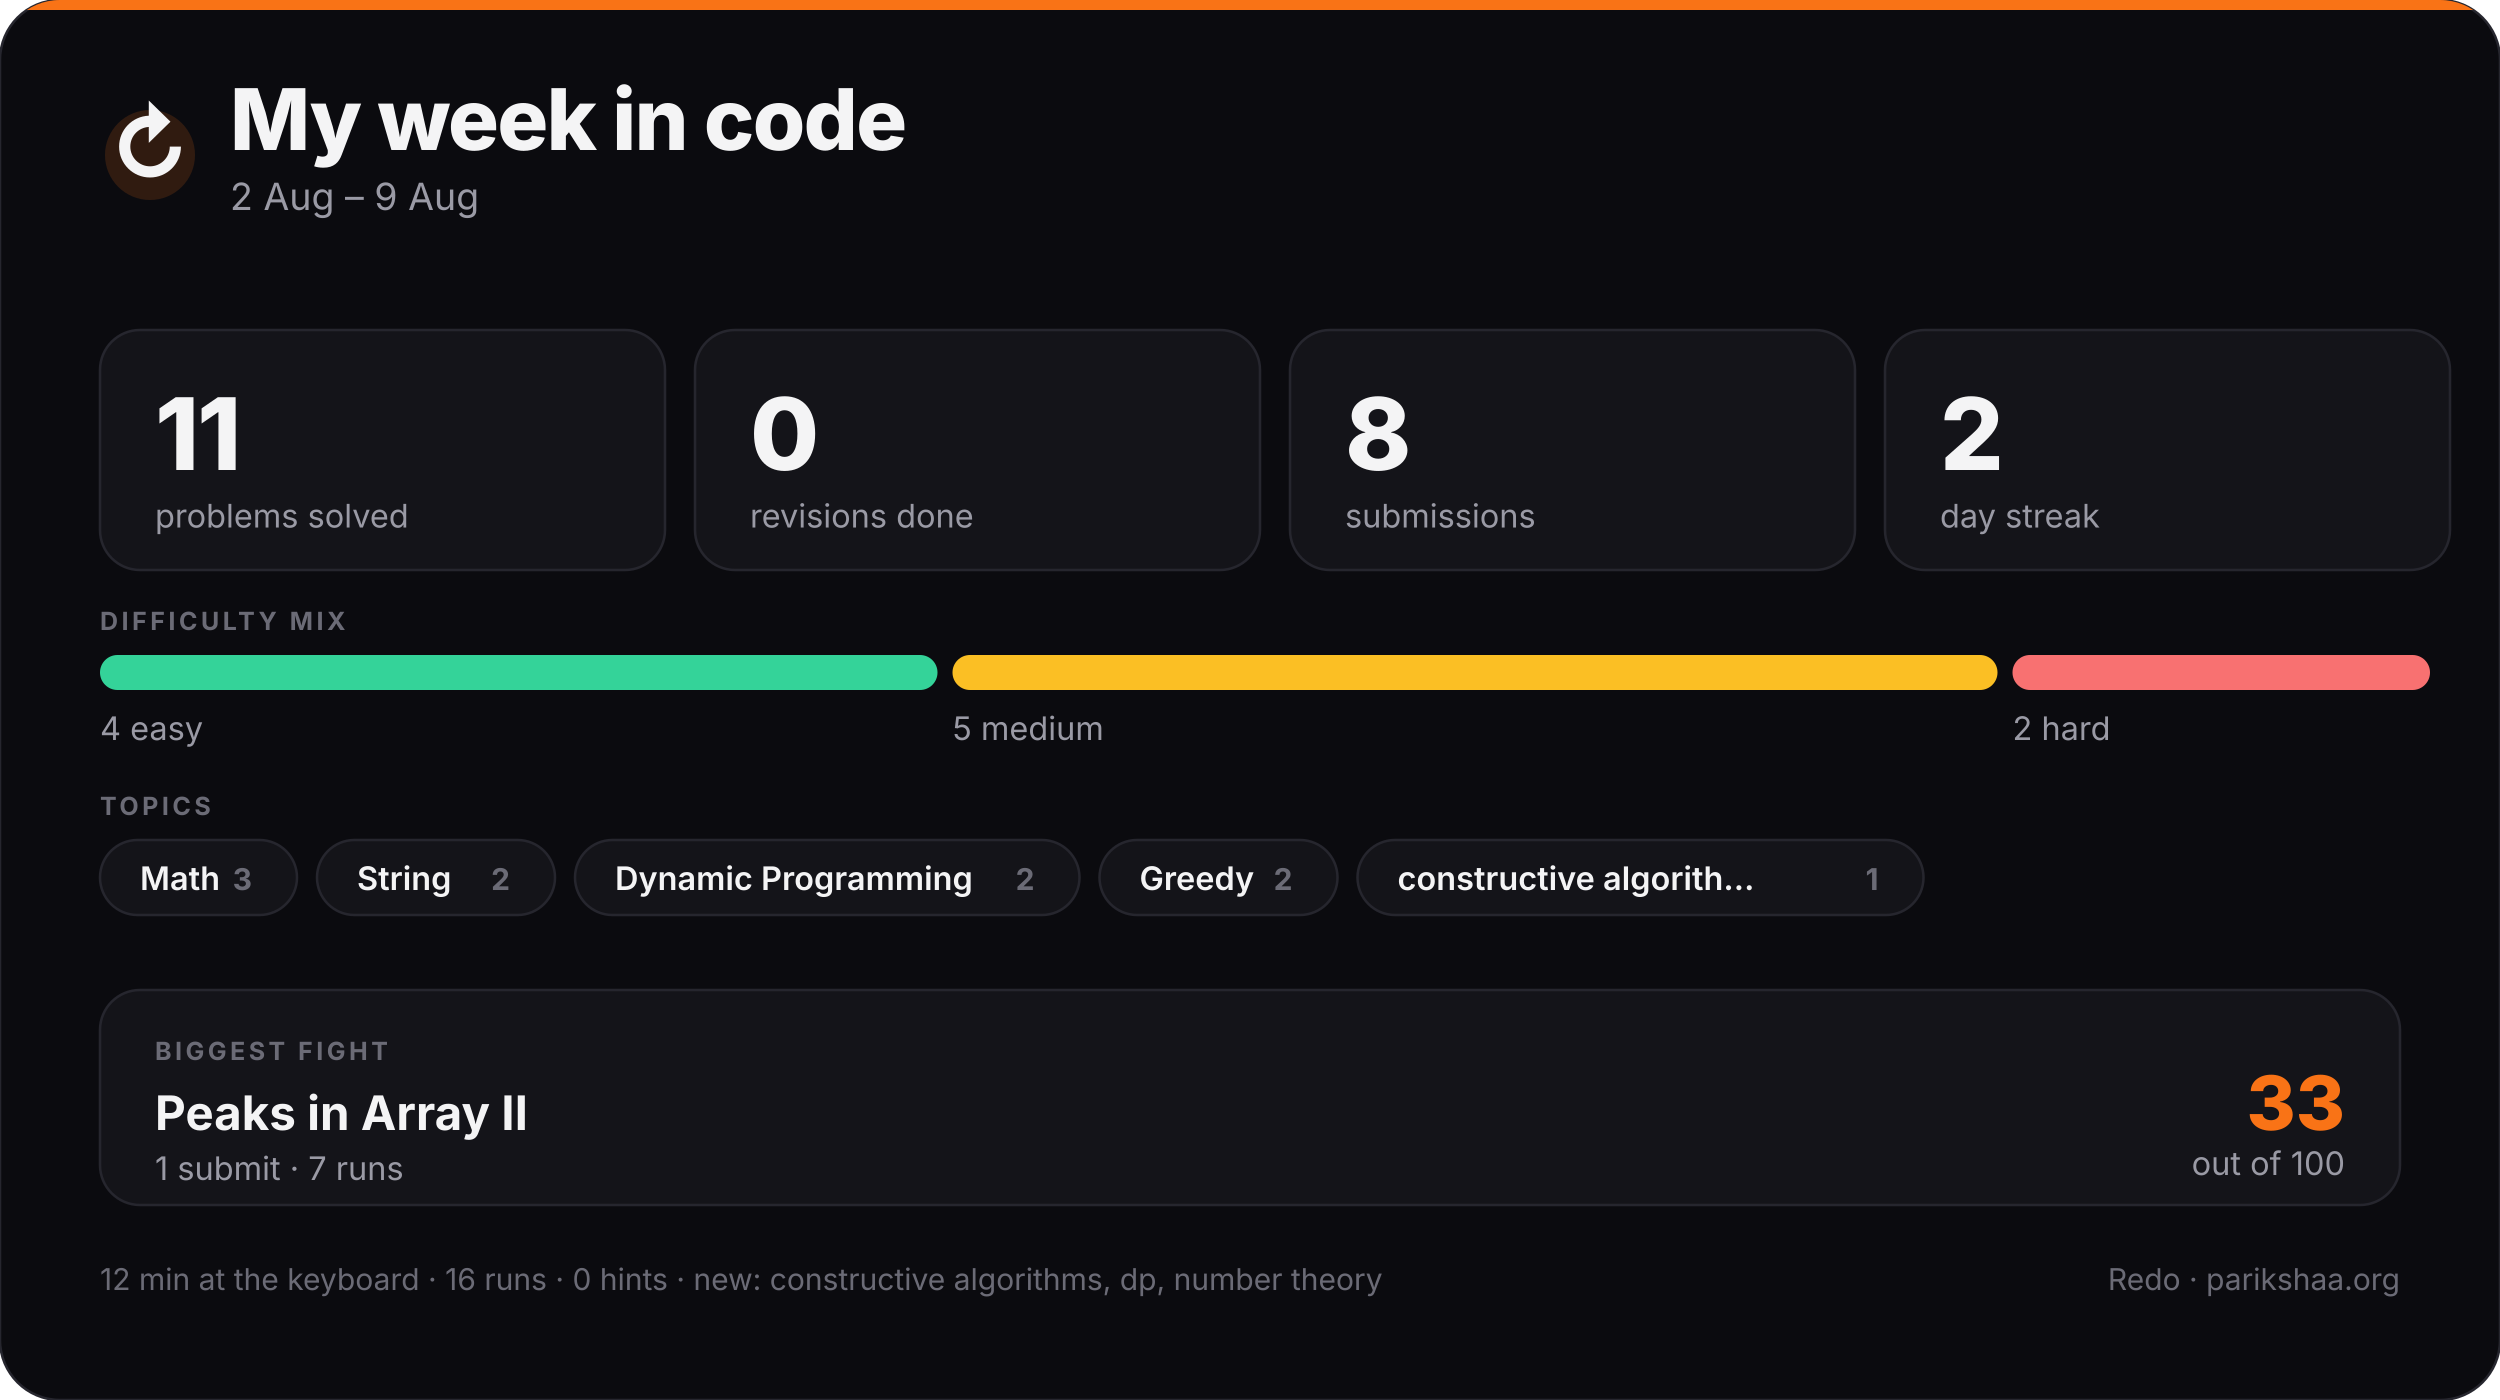
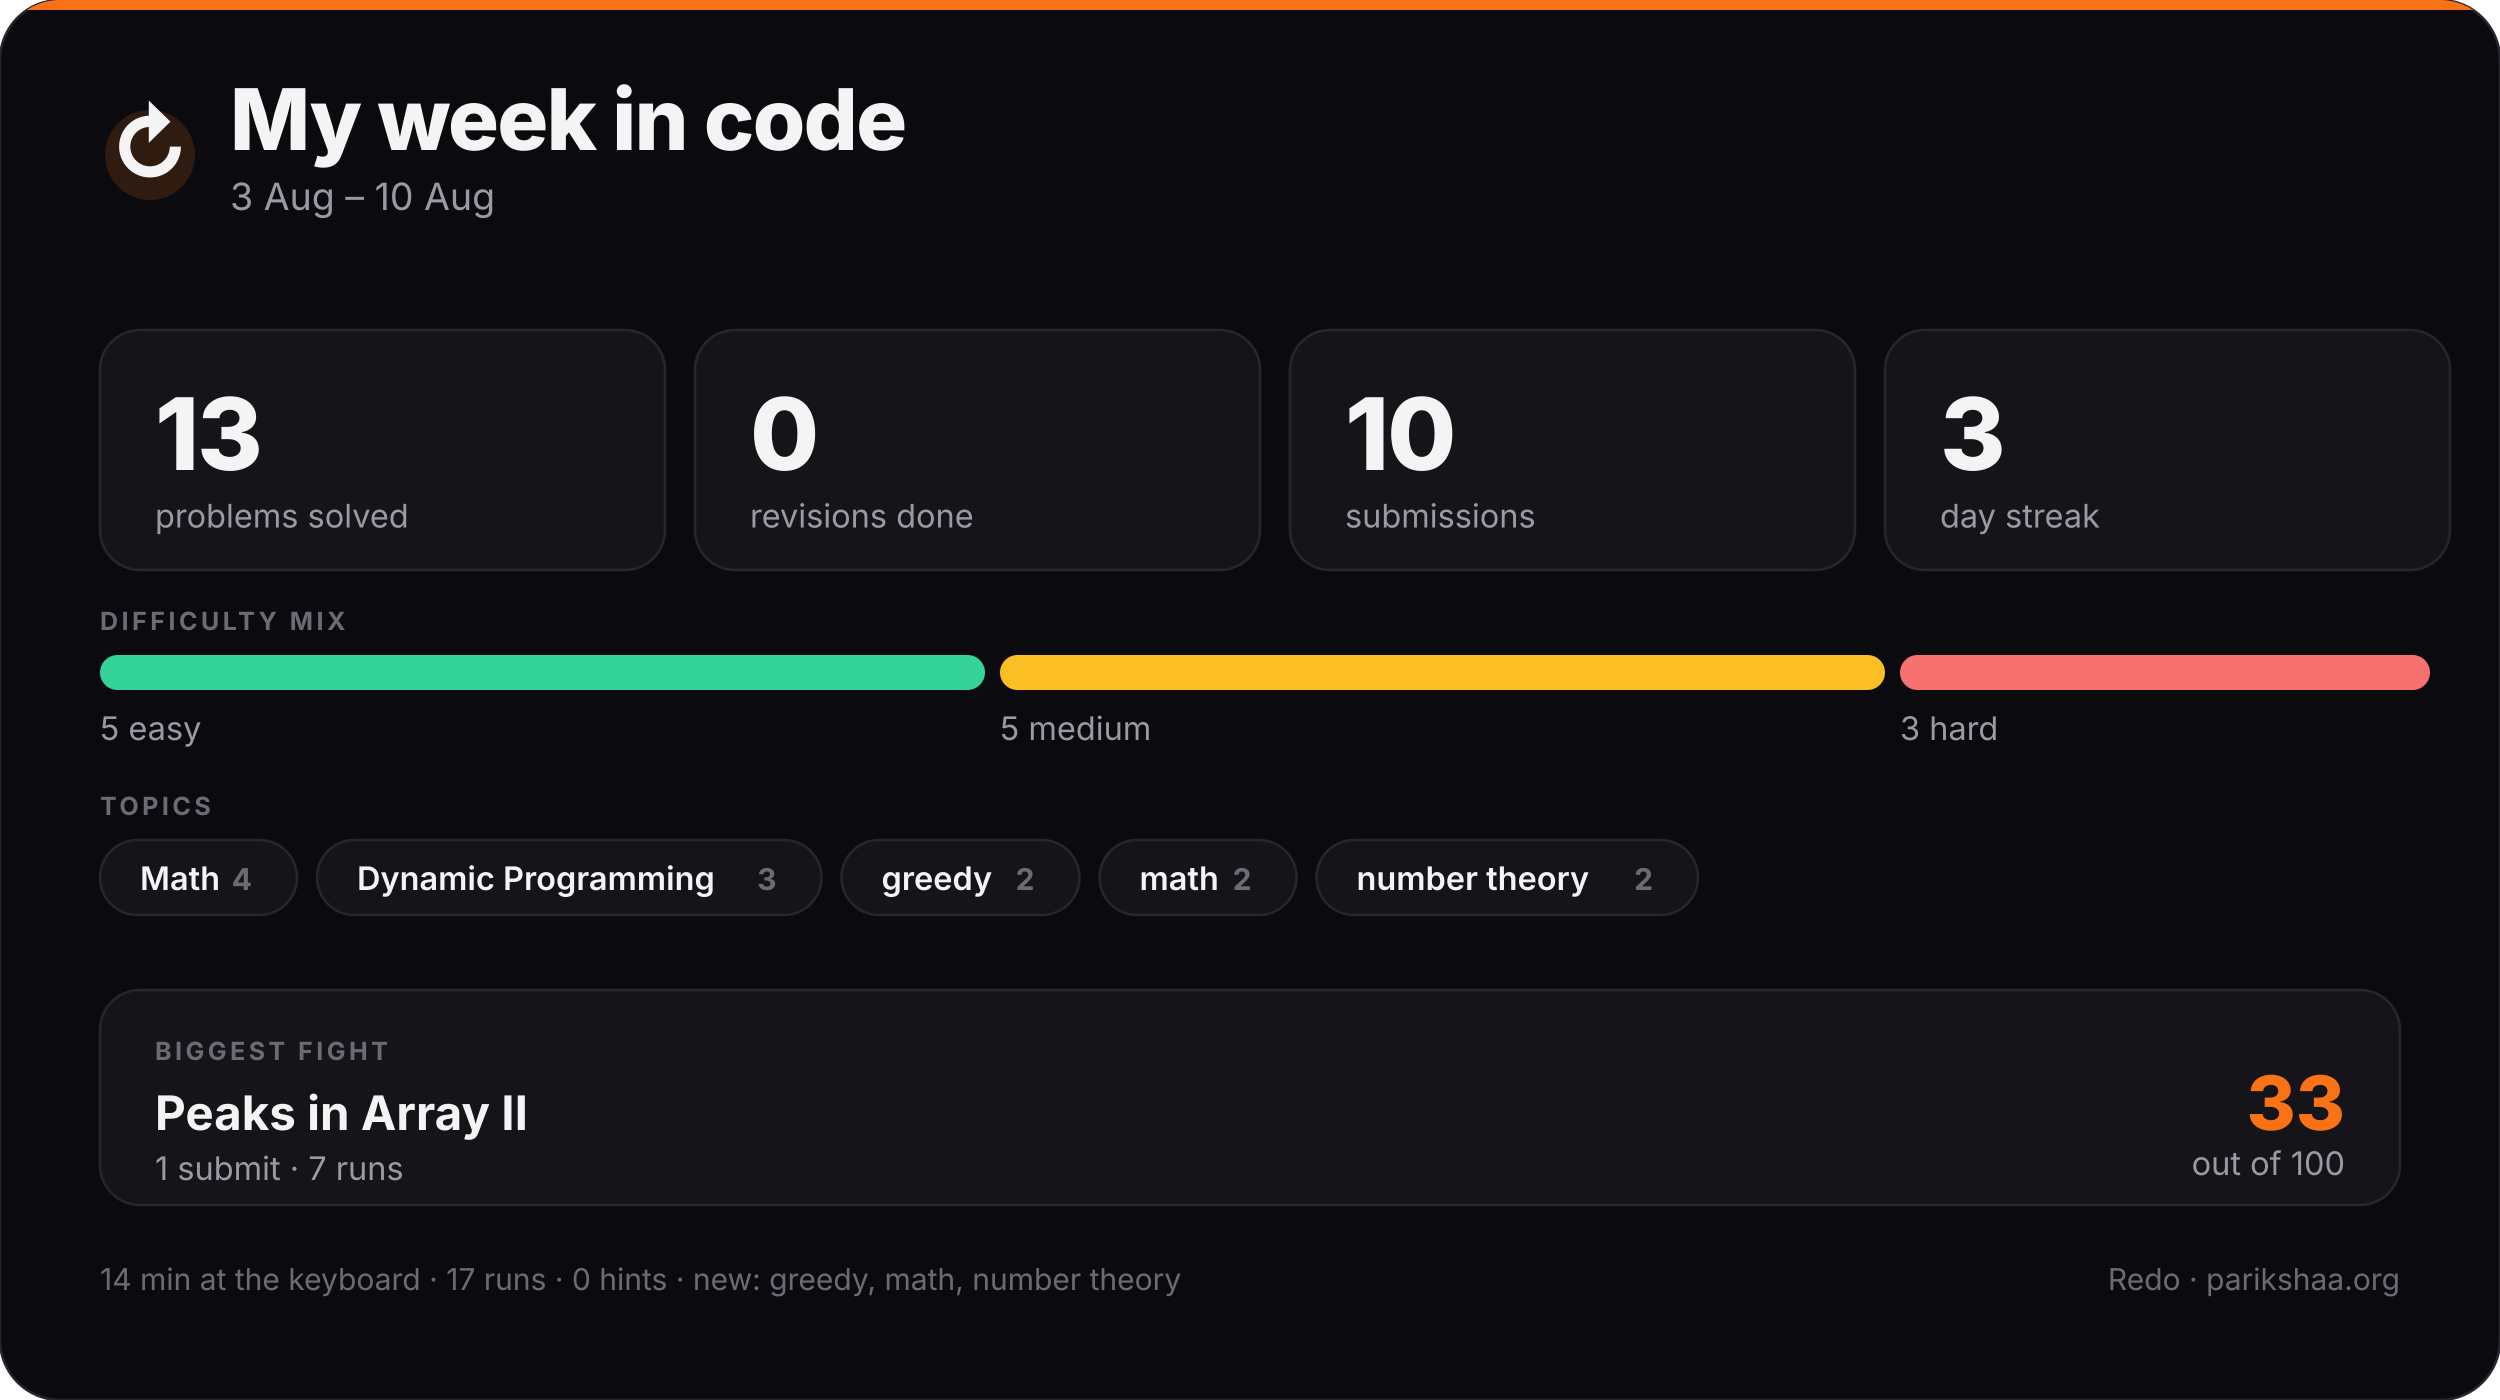
<svg xmlns="http://www.w3.org/2000/svg" width="1000" height="560" viewBox="0 0 1000 560" role="img" aria-label="Week in code">
  <style>
    text { font-family: -apple-system, BlinkMacSystemFont, "Segoe UI", Inter, sans-serif; }
    .title { fill: #f4f4f5; font-size: 34px; font-weight: 800; letter-spacing: -0.02em; }
    .sub { fill: #9a9aa5; font-size: 15px; }
    .big { fill: #f4f4f5; font-size: 40px; font-weight: 800; letter-spacing: -0.02em; }
    .small { fill: #9a9aa5; font-size: 13px; }
    .label { fill: #6b6b76; font-size: 10px; letter-spacing: 0.14em; font-weight: 700; }
    .chip { fill: #f4f4f5; font-size: 13px; font-weight: 600; }
    .chipCount { fill: #6b6b76; font-size: 12px; font-weight: 700; }
    .fightTitle { fill: #f4f4f5; font-size: 19px; font-weight: 700; }
    .fightScore { fill: #f97316; font-size: 30px; font-weight: 800; }
    .foot { fill: #6b6b76; font-size: 12px; }
    .rise { animation: rise 620ms cubic-bezier(.2,.8,.2,1) both; }
    @keyframes rise { from { opacity: 0; transform: translateY(8px); } to { opacity: 1; transform: none; } }
    @media (prefers-reduced-motion: reduce) { .rise { animation: none; } }
  </style>
  <defs>
    <clipPath id="card">
      <rect width="1000" height="560" rx="24" />
    </clipPath>
  </defs>
  <rect width="1000" height="560" rx="24" fill="#0b0b0f" stroke="#26262e" />
  <rect x="0" y="0" width="1000" height="4" fill="#f97316" clip-path="url(#card)" />
  <circle cx="60" cy="62" r="18" fill="#f97316" opacity="0.16" />
  <text x="60" y="71" class="title" fill="#f97316" text-anchor="middle" font-size="24">↻</text>
  <text x="92" y="60" class="title">My week in code</text>
-   <text x="92" y="84" class="sub">2 Aug – 9 Aug</text>
+   <text x="92" y="84" class="sub">3 Aug – 10 Aug</text>
  <g class="rise" style="animation-delay:0s">
    <rect x="40" y="132" width="226" height="96" rx="16" fill="#141419" stroke="#26262e" />
-     <text x="62" y="188" class="big">11</text>
+     <text x="62" y="188" class="big">13</text>
    <text x="62" y="211" class="small">problems solved</text>
  </g>
  <g class="rise" style="animation-delay:0.07s">
    <rect x="278" y="132" width="226" height="96" rx="16" fill="#141419" stroke="#26262e" />
    <text x="300" y="188" class="big">0</text>
    <text x="300" y="211" class="small">revisions done</text>
  </g>
  <g class="rise" style="animation-delay:0.14s">
    <rect x="516" y="132" width="226" height="96" rx="16" fill="#141419" stroke="#26262e" />
-     <text x="538" y="188" class="big">8</text>
+     <text x="538" y="188" class="big">10</text>
    <text x="538" y="211" class="small">submissions</text>
  </g>
  <g class="rise" style="animation-delay:0.21s">
    <rect x="754" y="132" width="226" height="96" rx="16" fill="#141419" stroke="#26262e" />
-     <text x="776" y="188" class="big">2</text>
+     <text x="776" y="188" class="big">3</text>
    <text x="776" y="211" class="small">day streak</text>
  </g>
  <text x="40" y="252" class="label">DIFFICULTY MIX</text>
-   <rect x="40" y="262" width="335" height="14" rx="7" fill="#34d399" />
-   <text x="40" y="296" class="small" fill="#34d399">4 easy</text>
-   <rect x="381" y="262" width="418" height="14" rx="7" fill="#fbbf24" />
-   <text x="381" y="296" class="small" fill="#fbbf24">5 medium</text>
-   <rect x="805" y="262" width="167" height="14" rx="7" fill="#f87171" />
-   <text x="805" y="296" class="small" fill="#f87171">2 hard</text>
+   <rect x="40" y="262" width="354" height="14" rx="7" fill="#34d399" />
+   <text x="40" y="296" class="small" fill="#34d399">5 easy</text>
+   <rect x="400" y="262" width="354" height="14" rx="7" fill="#fbbf24" />
+   <text x="400" y="296" class="small" fill="#fbbf24">5 medium</text>
+   <rect x="760" y="262" width="212" height="14" rx="7" fill="#f87171" />
+   <text x="760" y="296" class="small" fill="#f87171">3 hard</text>
  <text x="40" y="326" class="label">TOPICS</text>
  <g class="rise">
    <rect x="40" y="336" width="78.8" height="30" rx="15" fill="#141419" stroke="#26262e" />
    <text x="56" y="356" class="chip">Math</text>
-     <text x="100.8" y="356" class="chipCount" text-anchor="end">3</text>
+     <text x="100.8" y="356" class="chipCount" text-anchor="end">4</text>
  </g>
  <g class="rise">
-     <rect x="126.8" y="336" width="95.2" height="30" rx="15" fill="#141419" stroke="#26262e" />
-     <text x="142.8" y="356" class="chip">String</text>
-     <text x="204" y="356" class="chipCount" text-anchor="end">2</text>
+     <rect x="126.8" y="336" width="201.8" height="30" rx="15" fill="#141419" stroke="#26262e" />
+     <text x="142.8" y="356" class="chip">Dynamic Programming</text>
+     <text x="310.6" y="356" class="chipCount" text-anchor="end">3</text>
  </g>
  <g class="rise">
-     <rect x="230" y="336" width="201.8" height="30" rx="15" fill="#141419" stroke="#26262e" />
-     <text x="246" y="356" class="chip">Dynamic Programming</text>
+     <rect x="336.6" y="336" width="95.2" height="30" rx="15" fill="#141419" stroke="#26262e" />
+     <text x="352.6" y="356" class="chip">greedy</text>
    <text x="413.8" y="356" class="chipCount" text-anchor="end">2</text>
  </g>
  <g class="rise">
-     <rect x="439.8" y="336" width="95.2" height="30" rx="15" fill="#141419" stroke="#26262e" />
-     <text x="455.8" y="356" class="chip">Greedy</text>
-     <text x="517" y="356" class="chipCount" text-anchor="end">2</text>
+     <rect x="439.8" y="336" width="78.8" height="30" rx="15" fill="#141419" stroke="#26262e" />
+     <text x="455.8" y="356" class="chip">math</text>
+     <text x="500.6" y="356" class="chipCount" text-anchor="end">2</text>
  </g>
  <g class="rise">
-     <rect x="543" y="336" width="226.4" height="30" rx="15" fill="#141419" stroke="#26262e" />
-     <text x="559" y="356" class="chip">constructive algorith…</text>
-     <text x="751.4" y="356" class="chipCount" text-anchor="end">1</text>
+     <rect x="526.6" y="336" width="152.6" height="30" rx="15" fill="#141419" stroke="#26262e" />
+     <text x="542.6" y="356" class="chip">number theory</text>
+     <text x="661.2" y="356" class="chipCount" text-anchor="end">2</text>
  </g>
  <g class="rise" style="animation-delay:.25s">
    <rect x="40" y="396" width="920" height="86" rx="16" fill="#141419" stroke="#26262e" />
    <text x="62" y="424" class="label">BIGGEST FIGHT</text>
    <text x="62" y="452" class="fightTitle">Peaks in Array II</text>
    <text x="62" y="472" class="small">1 submit · 7 runs</text>
    <text x="938" y="452" class="fightScore" text-anchor="end">33</text>
    <text x="938" y="470" class="small" text-anchor="end">out of 100</text>
  </g>
-   <text x="40" y="516" class="foot">12 min at the keyboard · 16 runs · 0 hints · new: constructive algorithms, dp, number theory</text>
+   <text x="40" y="516" class="foot">14 min at the keyboard · 17 runs · 0 hints · new: greedy, math, number theory</text>
  <text x="960" y="516" class="foot" text-anchor="end">Redo · parikshaa.org</text>
</svg>
